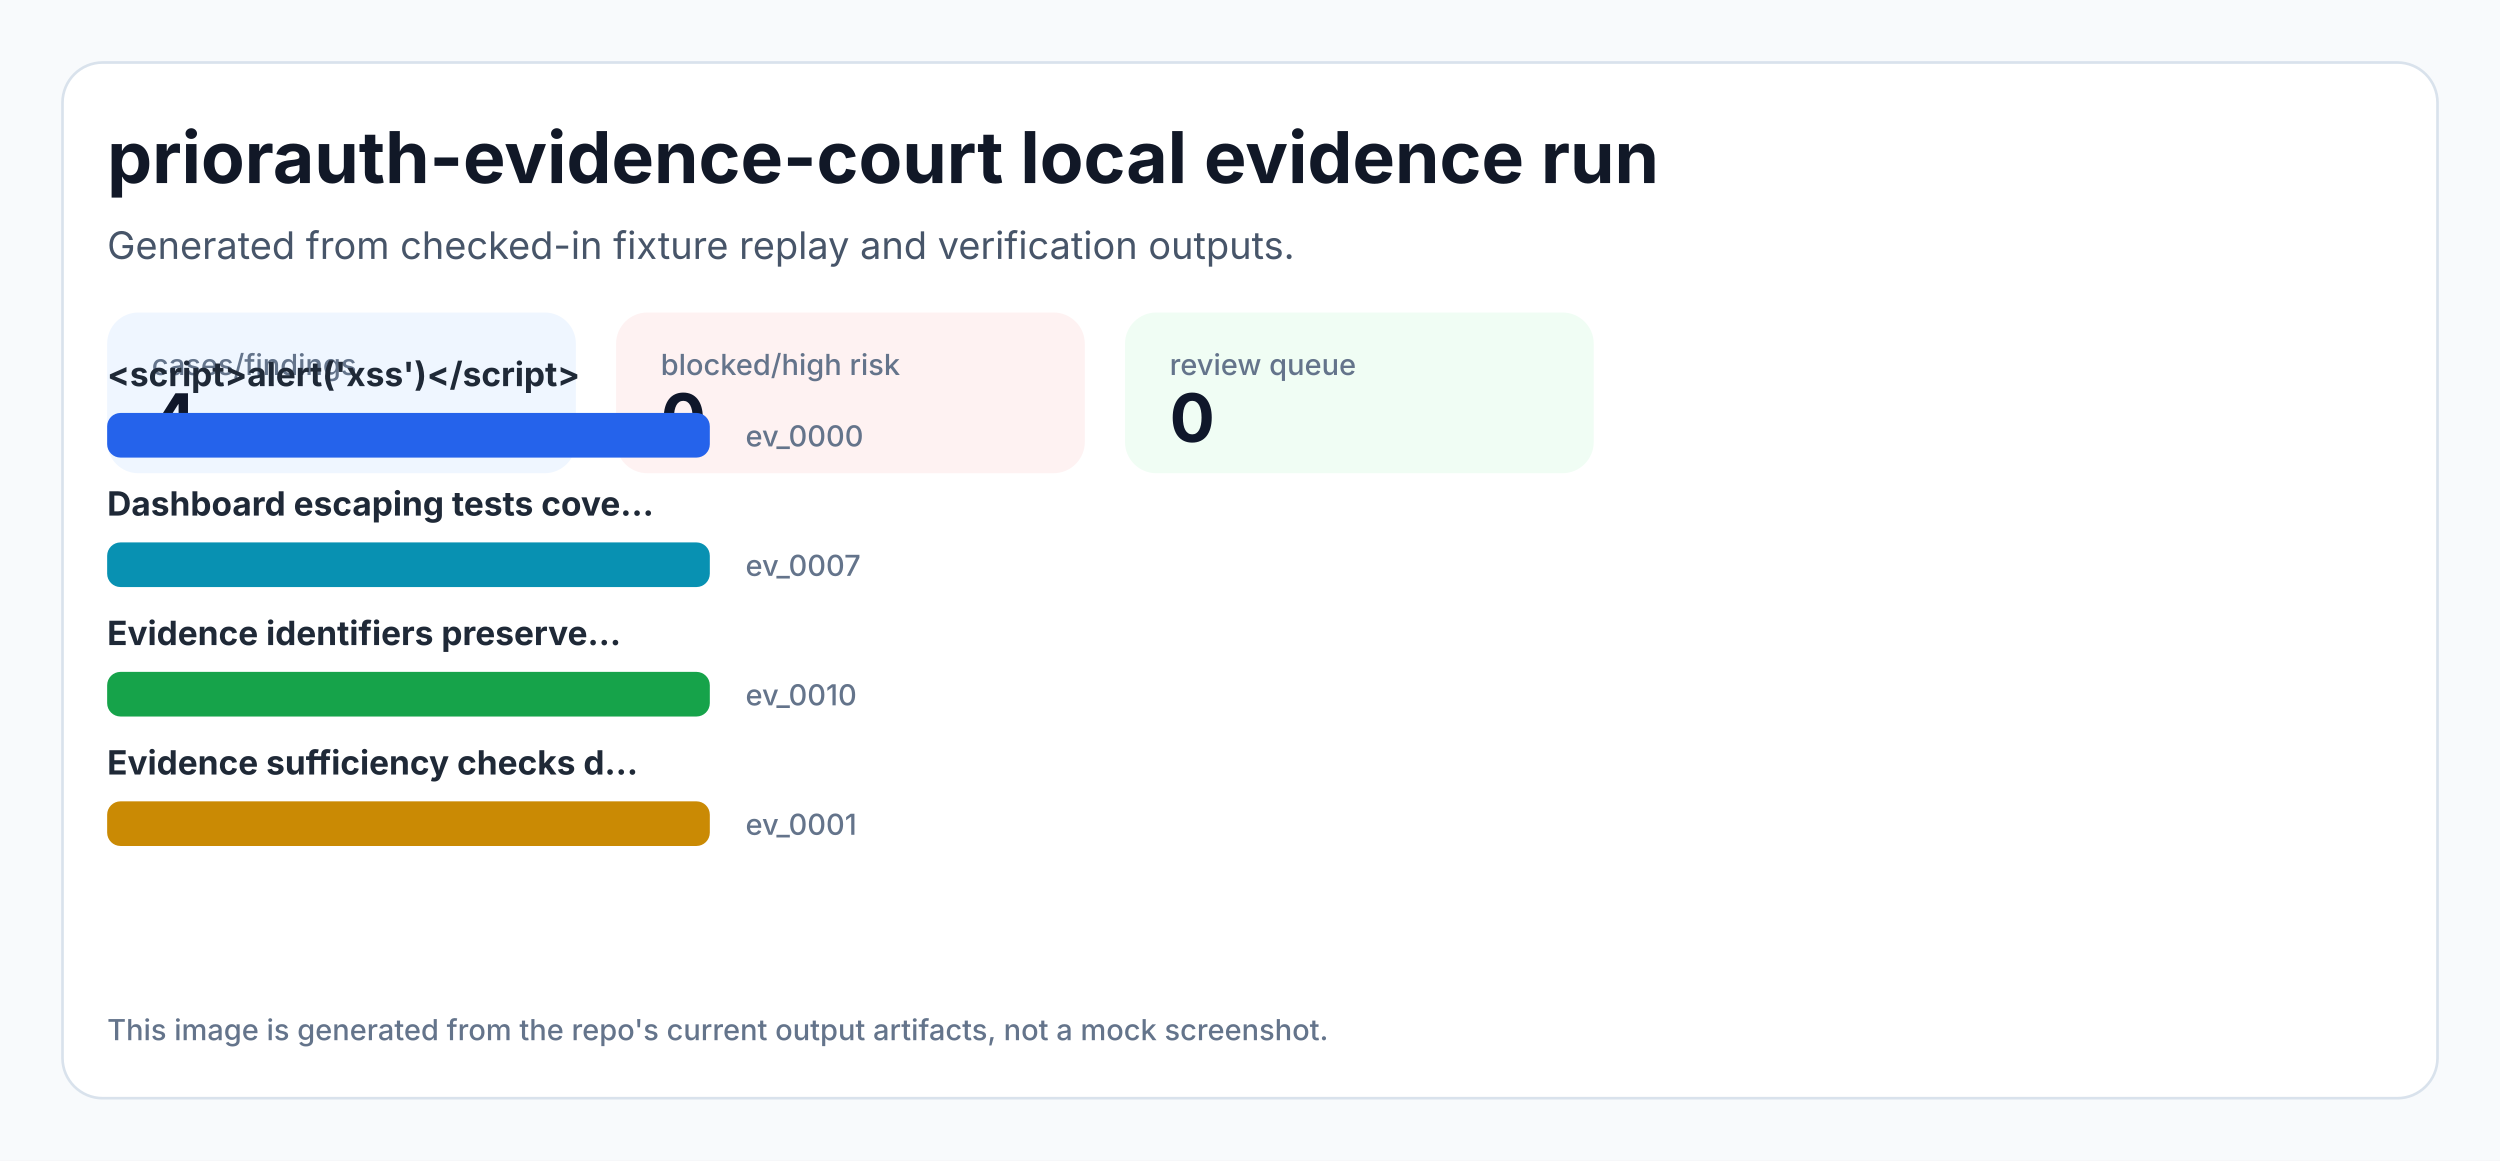
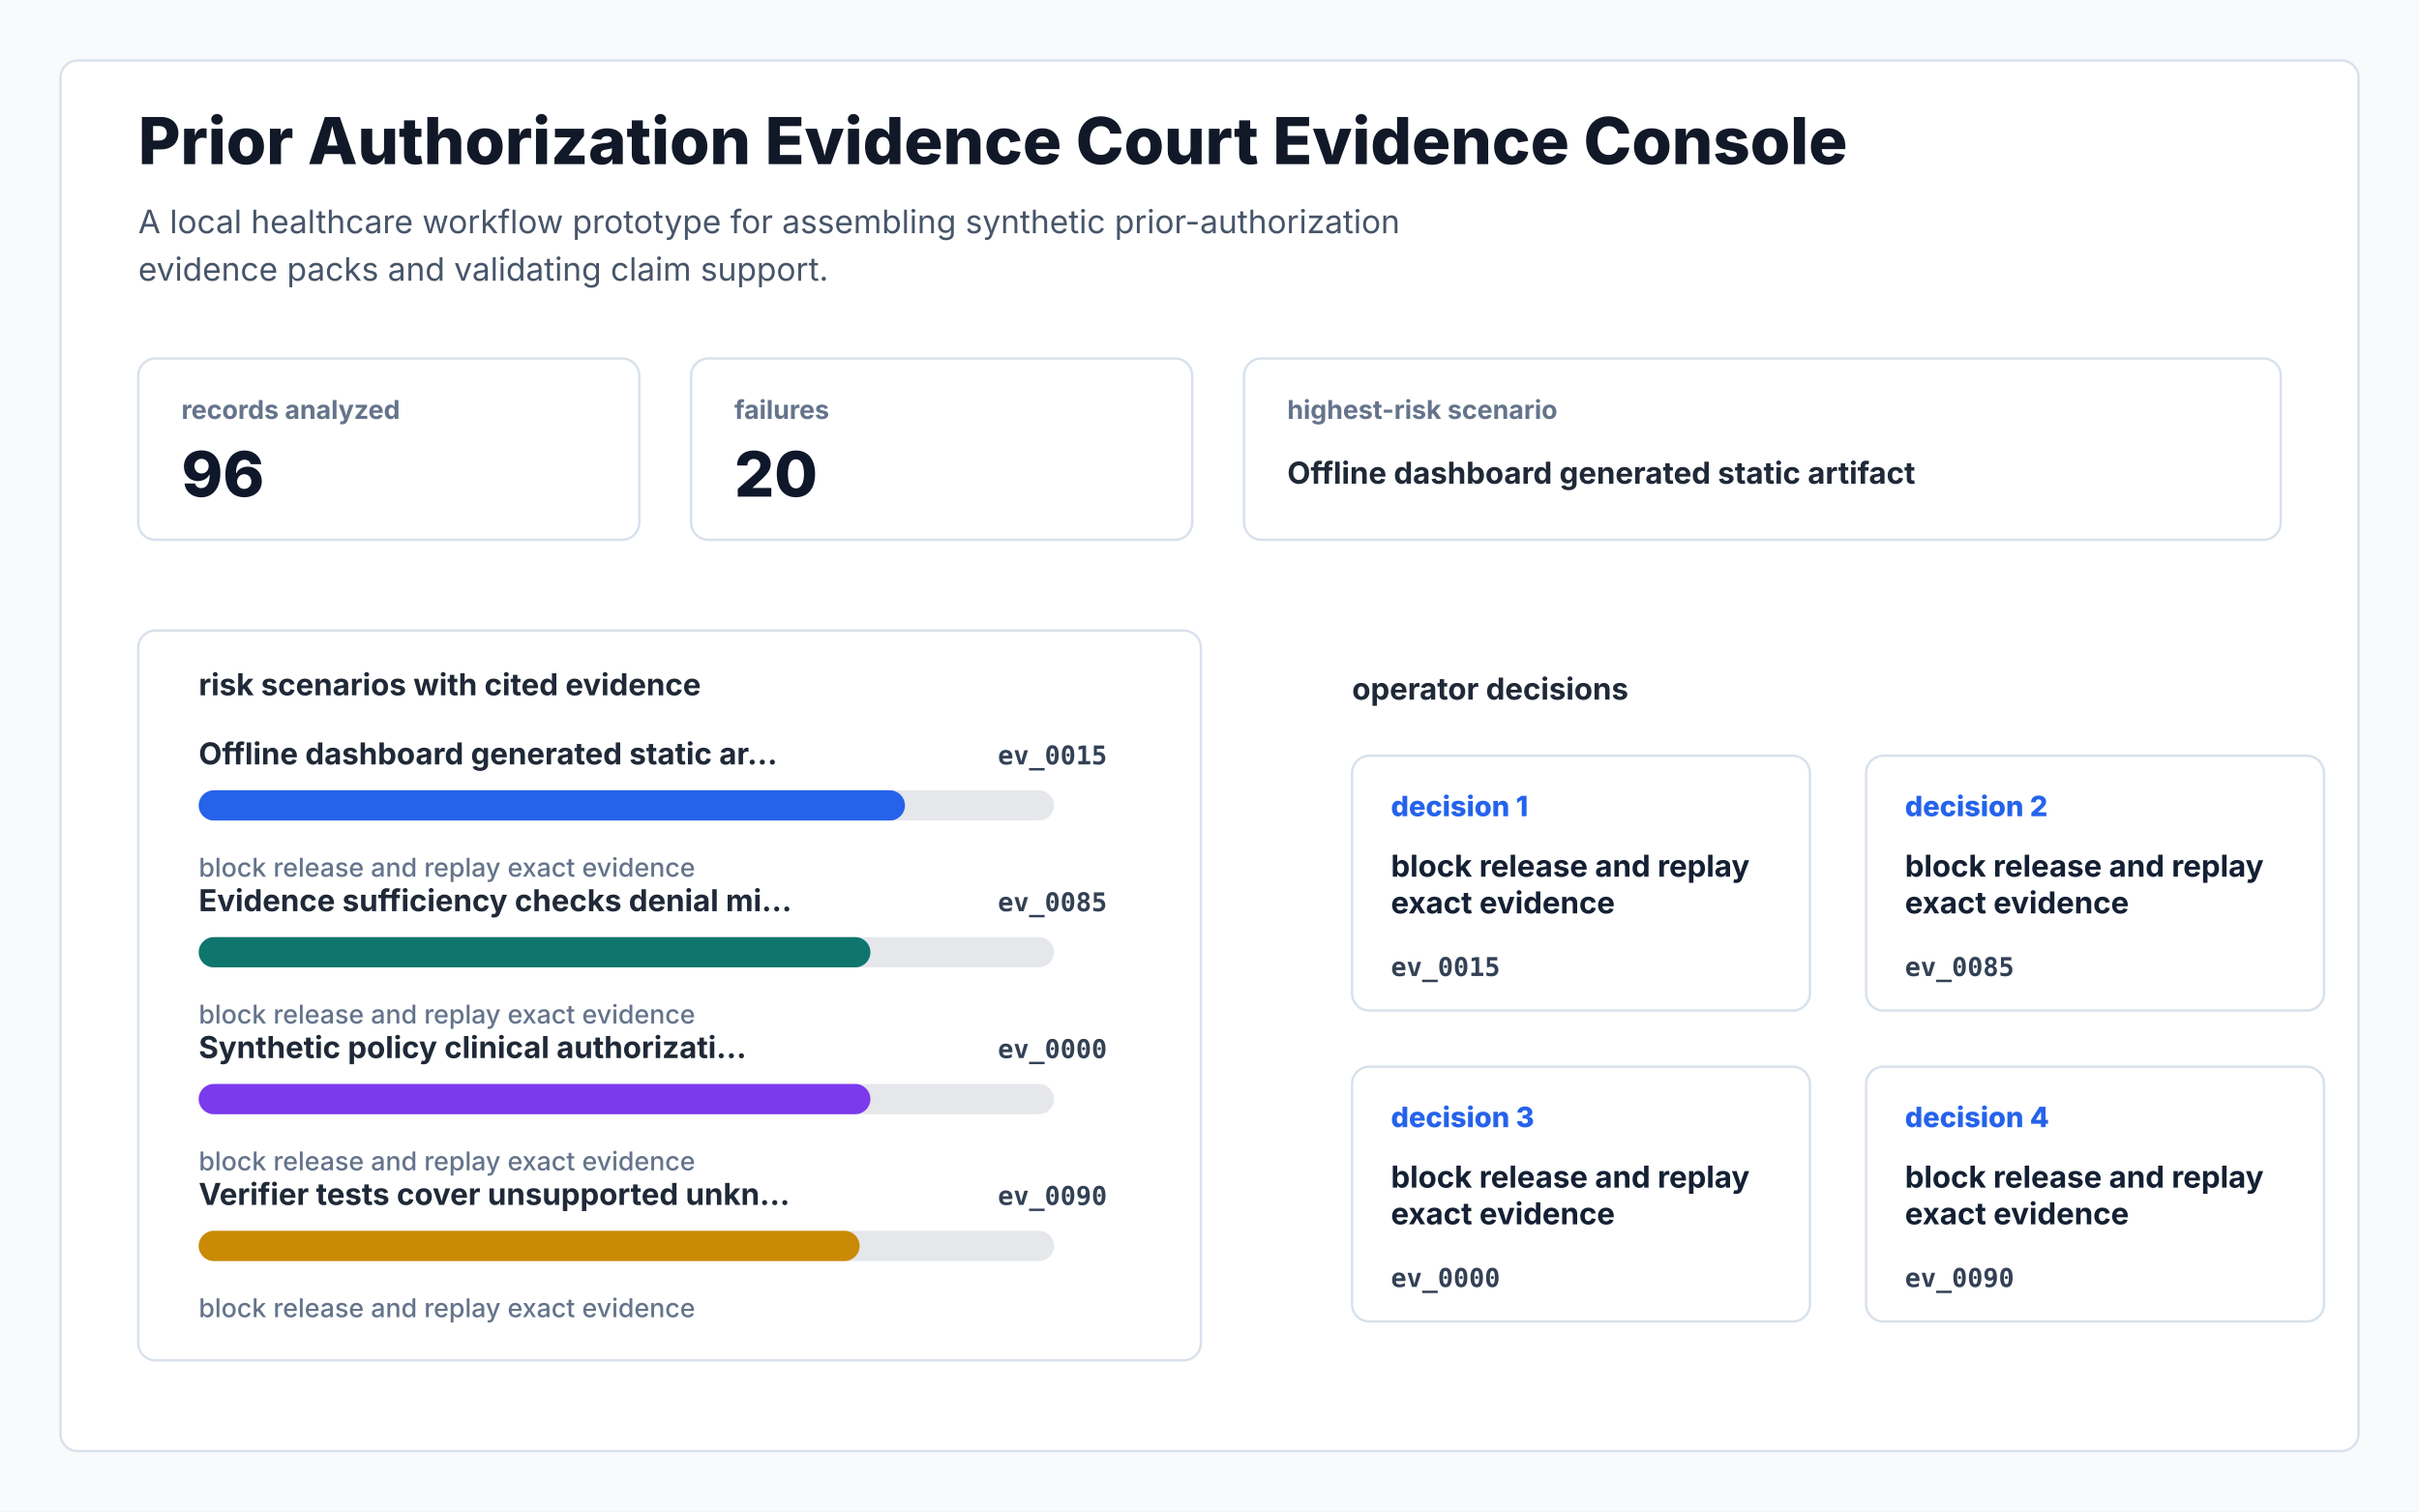
- <svg xmlns="http://www.w3.org/2000/svg" width="1120" height="520" viewBox="0 0 1120 520" role="img" aria-label="priorauth-evidence-court working project preview">
+ <svg xmlns="http://www.w3.org/2000/svg" width="1120" height="700" viewBox="0 0 1120 700" role="img" aria-label="Prior Authorization Evidence Court working dashboard">
  <defs>
    <style>
-       .bg { fill: #f8fafc; }
-       .panel { fill: #ffffff; stroke: #d9e2ec; stroke-width: 1.2; }
-       .title { font: 750 32px -apple-system, BlinkMacSystemFont, "Segoe UI", sans-serif; fill: #111827; }
-       .sub { font: 400 17px -apple-system, BlinkMacSystemFont, "Segoe UI", sans-serif; fill: #475569; }
-       .label { font: 650 15px -apple-system, BlinkMacSystemFont, "Segoe UI", sans-serif; fill: #1f2937; }
-       .small { font: 500 13px -apple-system, BlinkMacSystemFont, "Segoe UI", sans-serif; fill: #64748b; }
-       .metric { font: 750 30px -apple-system, BlinkMacSystemFont, "Segoe UI", sans-serif; fill: #0f172a; }
+       .bg { fill:#f8fafc; }
+       .panel,.card,.actioncard { fill:#ffffff; stroke:#d8e1ec; stroke-width:1.1; }
+       .title { font:760 30px -apple-system,BlinkMacSystemFont,"Segoe UI",sans-serif; fill:#111827; }
+       .sub { font:420 15px -apple-system,BlinkMacSystemFont,"Segoe UI",sans-serif; fill:#475569; }
+       .label { font:700 14px -apple-system,BlinkMacSystemFont,"Segoe UI",sans-serif; fill:#1f2937; }
+       .caption { font:500 12px -apple-system,BlinkMacSystemFont,"Segoe UI",sans-serif; fill:#64748b; }
+       .small { font:650 12px -apple-system,BlinkMacSystemFont,"Segoe UI",sans-serif; fill:#64748b; }
+       .metric { font:780 29px -apple-system,BlinkMacSystemFont,"Segoe UI",sans-serif; fill:#0f172a; }
+       .rank { font:760 13px -apple-system,BlinkMacSystemFont,"Segoe UI",sans-serif; fill:#2563eb; }
+       .cardtext { font:650 14px -apple-system,BlinkMacSystemFont,"Segoe UI",sans-serif; fill:#142033; }
+       .mono { font:700 12px ui-monospace,SFMono-Regular,Menlo,monospace; fill:#334155; }
    </style>
  </defs>
-   <rect class="bg" width="1120" height="520" />
-   <rect class="panel" x="28" y="28" width="1064" height="464" rx="18" />
-   <text class="title" x="48" y="82">priorauth-evidence-court local evidence run</text>
-   <text class="sub" x="48" y="116">Generated from checked-in fixture replay and verification outputs.</text>
-   <rect x="48" y="140" width="210" height="72" rx="14" fill="#eff6ff" />
-   <text class="small" x="68" y="168">cases/findings</text>
-   <text class="metric" x="68" y="198">4</text>
-   <rect x="276" y="140" width="210" height="72" rx="14" fill="#fef2f2" />
-   <text class="small" x="296" y="168">blocked/high risk</text>
-   <text class="metric" x="296" y="198">0</text>
-   <rect x="504" y="140" width="210" height="72" rx="14" fill="#f0fdf4" />
-   <text class="small" x="524" y="168">review queue</text>
-   <text class="metric" x="524" y="198">0</text>
-   <text x="48" y="173" class="label">&lt;script&gt;alert('xss')&lt;/script&gt;</text>
-   <rect x="48" y="185" width="270" height="20" rx="6" fill="#2563eb" />
-   <text x="334" y="200" class="small">ev_0000</text>
-   <text x="48" y="231" class="label">Dashboard escaping tests cove...</text>
-   <rect x="48" y="243" width="270" height="20" rx="6" fill="#0891b2" />
-   <text x="334" y="258" class="small">ev_0007</text>
-   <text x="48" y="289" class="label">Evidence identifiers preserve...</text>
-   <rect x="48" y="301" width="270" height="20" rx="6" fill="#16a34a" />
-   <text x="334" y="316" class="small">ev_0010</text>
-   <text x="48" y="347" class="label">Evidence sufficiency checks d...</text>
-   <rect x="48" y="359" width="270" height="20" rx="6" fill="#ca8a04" />
-   <text x="334" y="374" class="small">ev_0001</text>
-   <text class="small" x="48" y="466">This image is generated from the repo's current output artifacts, not a mock screenshot.</text>
+   <rect class="bg" width="1120" height="700" />
+   <rect class="panel" x="28" y="28" width="1064" height="644" rx="8" />
+   <text class="title" x="64" y="76">Prior Authorization Evidence Court Evidence Console</text>
+   <text class="sub" x="64" y="108">
+     <tspan x="64" dy="0">A local healthcare workflow prototype for assembling synthetic prior-authorization</tspan>
+     <tspan x="64" dy="22">evidence packs and validating claim support.</tspan>
+   </text>
+   <rect class="card" x="64" y="166" width="232" height="84" rx="8" />
+   <text class="small" x="84" y="194">records analyzed</text>
+   <text class="metric" x="84" y="230">96</text>
+   <rect class="card" x="320" y="166" width="232" height="84" rx="8" />
+   <text class="small" x="340" y="194">failures</text>
+   <text class="metric" x="340" y="230">20</text>
+   <rect class="card" x="576" y="166" width="480" height="84" rx="8" />
+   <text class="small" x="596" y="194">highest-risk scenario</text>
+   <text class="label" x="596" y="224">
+     <tspan x="596" dy="0">Offline dashboard generated static artifact</tspan>
+   </text>
+   <rect class="card" x="64" y="292" width="492" height="338" rx="8" />
+   <text class="label" x="92" y="322">risk scenarios with cited evidence</text>
+   <text class="label" x="92" y="354">Offline dashboard generated static ar...</text>
+   <text class="mono" x="462" y="354">ev_0015</text>
+   <rect x="92" y="366" width="396" height="14" rx="7" fill="#e5e7eb" />
+   <rect x="92" y="366" width="327" height="14" rx="7" fill="#2563eb" />
+   <text class="caption" x="92" y="406">block release and replay exact evidence</text>
+   <text class="label" x="92" y="422">Evidence sufficiency checks denial mi...</text>
+   <text class="mono" x="462" y="422">ev_0085</text>
+   <rect x="92" y="434" width="396" height="14" rx="7" fill="#e5e7eb" />
+   <rect x="92" y="434" width="311" height="14" rx="7" fill="#0f766e" />
+   <text class="caption" x="92" y="474">block release and replay exact evidence</text>
+   <text class="label" x="92" y="490">Synthetic policy clinical authorizati...</text>
+   <text class="mono" x="462" y="490">ev_0000</text>
+   <rect x="92" y="502" width="396" height="14" rx="7" fill="#e5e7eb" />
+   <rect x="92" y="502" width="311" height="14" rx="7" fill="#7c3aed" />
+   <text class="caption" x="92" y="542">block release and replay exact evidence</text>
+   <text class="label" x="92" y="558">Verifier tests cover unsupported unkn...</text>
+   <text class="mono" x="462" y="558">ev_0090</text>
+   <rect x="92" y="570" width="396" height="14" rx="7" fill="#e5e7eb" />
+   <rect x="92" y="570" width="306" height="14" rx="7" fill="#ca8a04" />
+   <text class="caption" x="92" y="610">block release and replay exact evidence</text>
+   <text class="label" x="626" y="324">operator decisions</text>
+   <rect class="actioncard" x="626" y="350" width="212" height="118" rx="8" />
+   <text class="rank" x="644" y="378">decision 1</text>
+   <text class="cardtext" x="644" y="406">
+     <tspan x="644" dy="0">block release and replay</tspan>
+     <tspan x="644" dy="17">exact evidence</tspan>
+   </text>
+   <text class="mono" x="644" y="452">ev_0015</text>
+   <rect class="actioncard" x="864" y="350" width="212" height="118" rx="8" />
+   <text class="rank" x="882" y="378">decision 2</text>
+   <text class="cardtext" x="882" y="406">
+     <tspan x="882" dy="0">block release and replay</tspan>
+     <tspan x="882" dy="17">exact evidence</tspan>
+   </text>
+   <text class="mono" x="882" y="452">ev_0085</text>
+   <rect class="actioncard" x="626" y="494" width="212" height="118" rx="8" />
+   <text class="rank" x="644" y="522">decision 3</text>
+   <text class="cardtext" x="644" y="550">
+     <tspan x="644" dy="0">block release and replay</tspan>
+     <tspan x="644" dy="17">exact evidence</tspan>
+   </text>
+   <text class="mono" x="644" y="596">ev_0000</text>
+   <rect class="actioncard" x="864" y="494" width="212" height="118" rx="8" />
+   <text class="rank" x="882" y="522">decision 4</text>
+   <text class="cardtext" x="882" y="550">
+     <tspan x="882" dy="0">block release and replay</tspan>
+     <tspan x="882" dy="17">exact evidence</tspan>
+   </text>
+   <text class="mono" x="882" y="596">ev_0090</text>
</svg>
